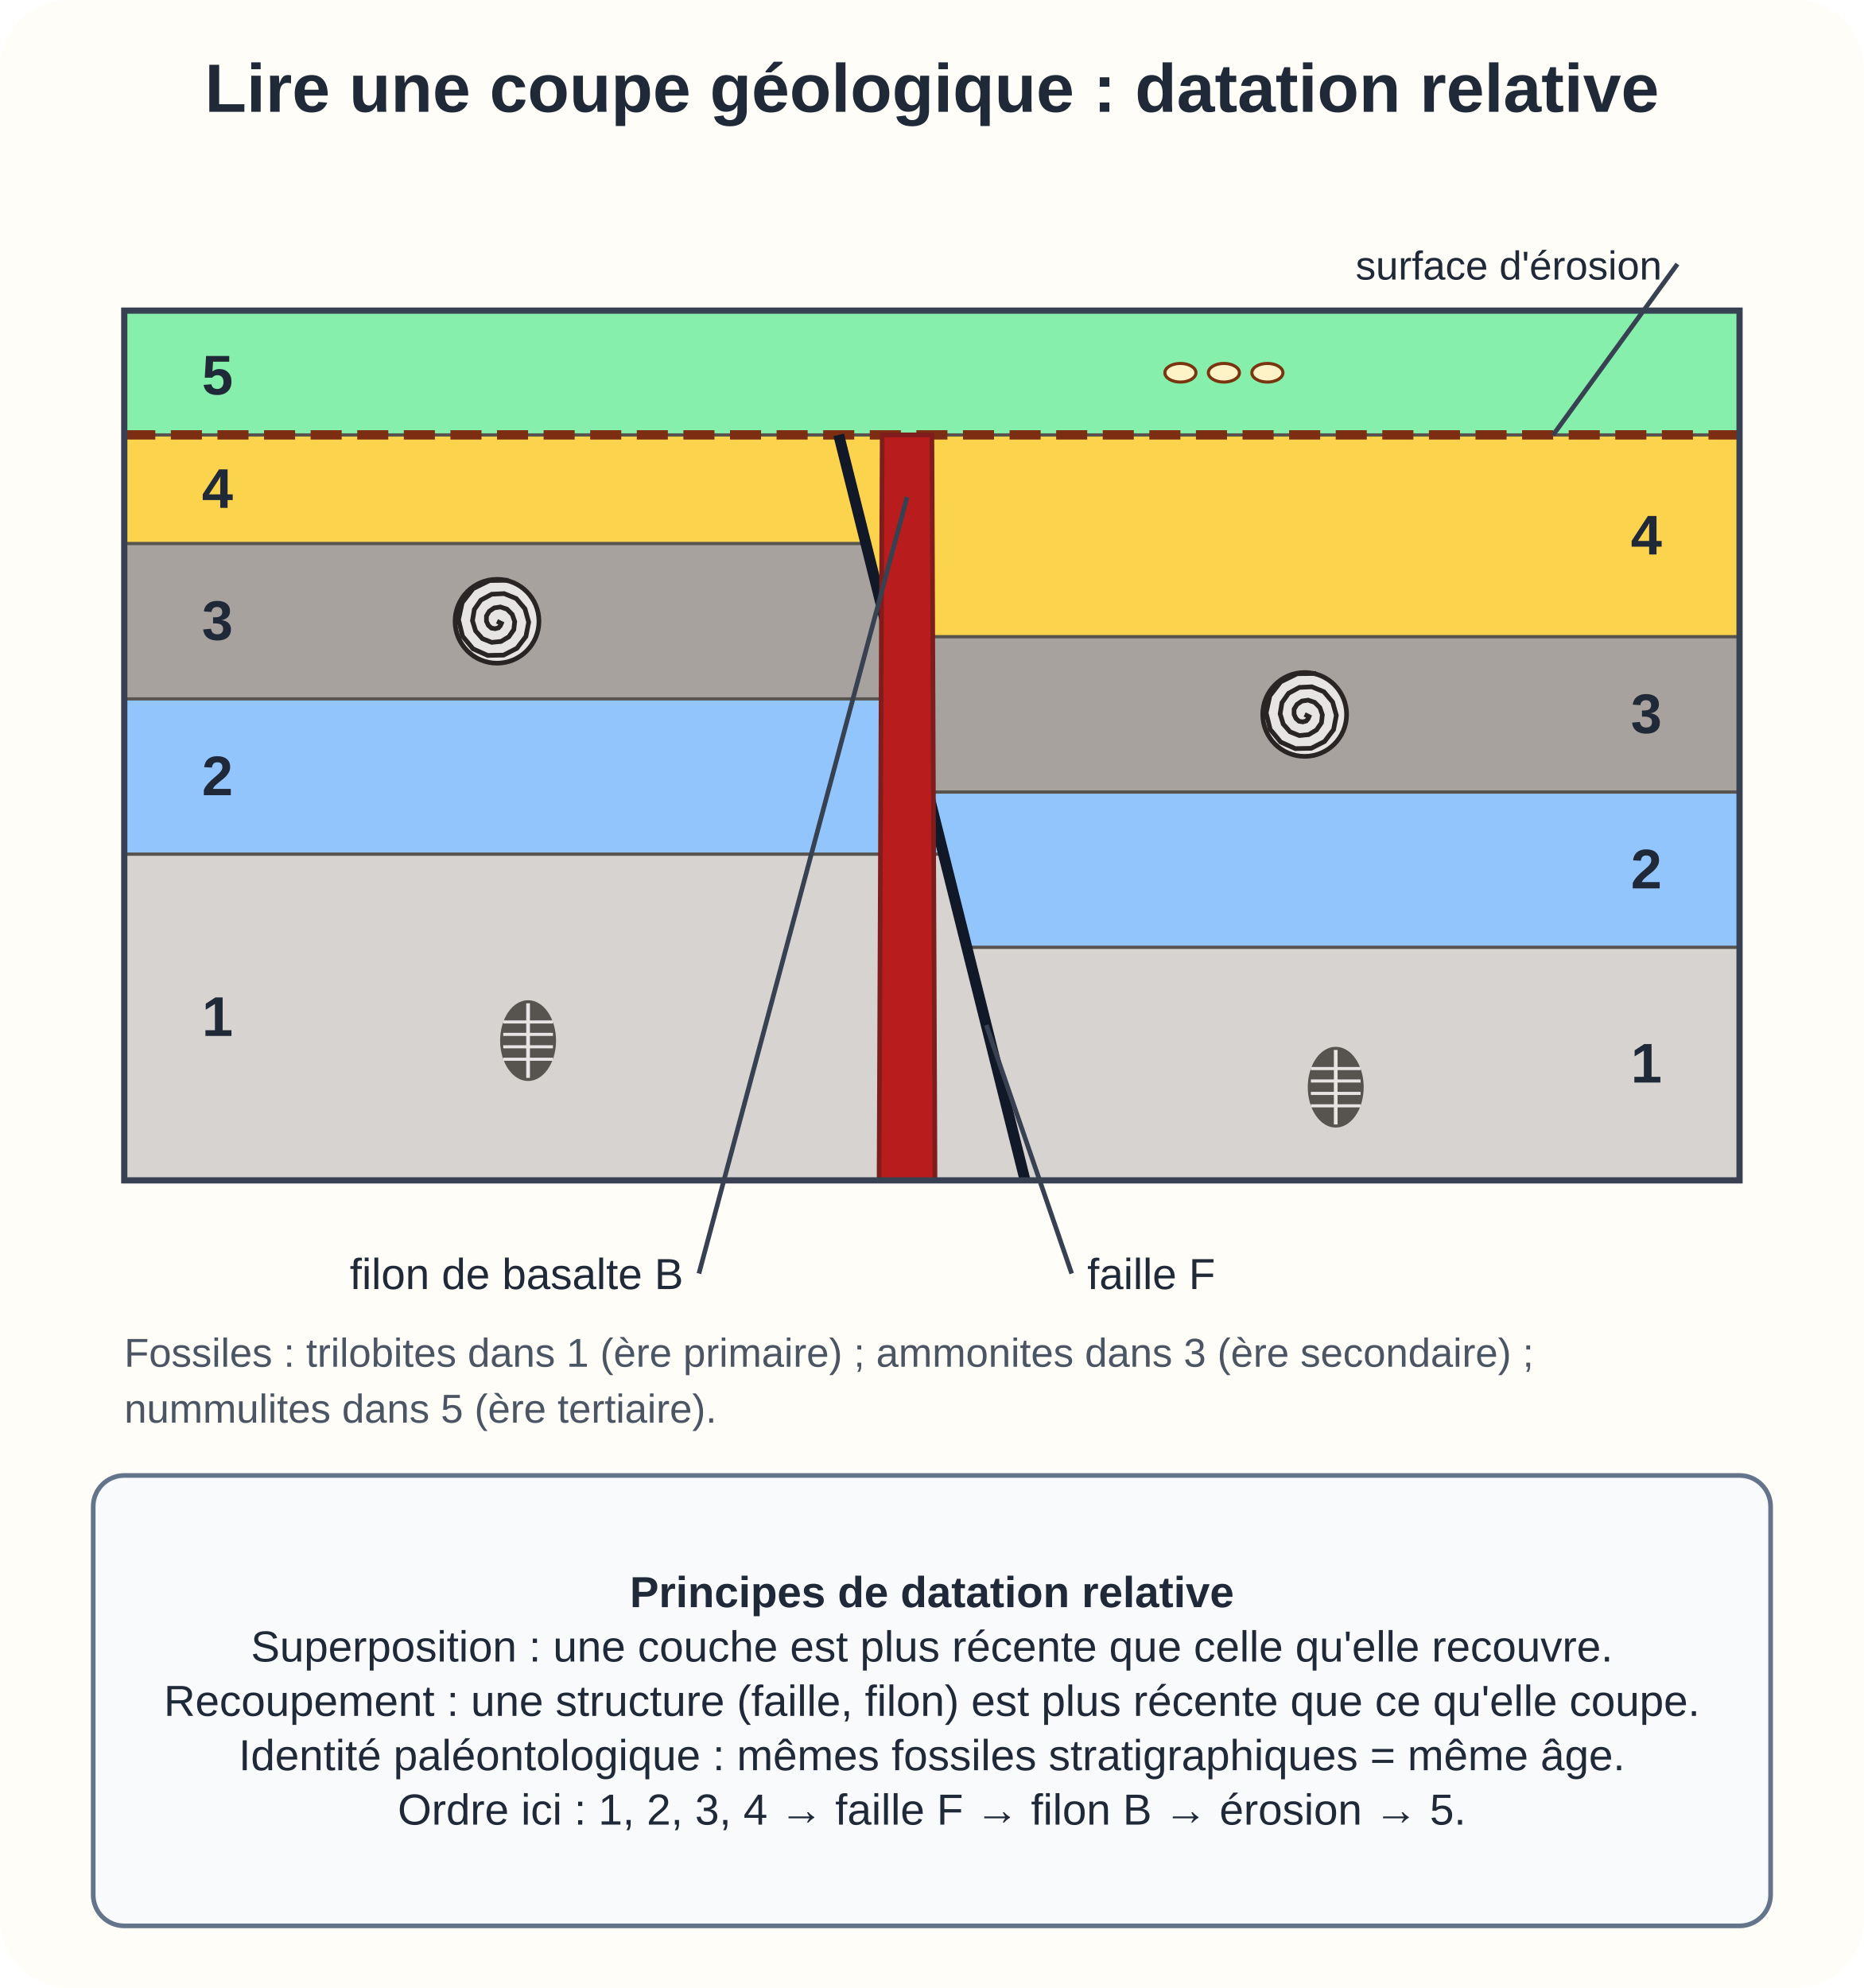
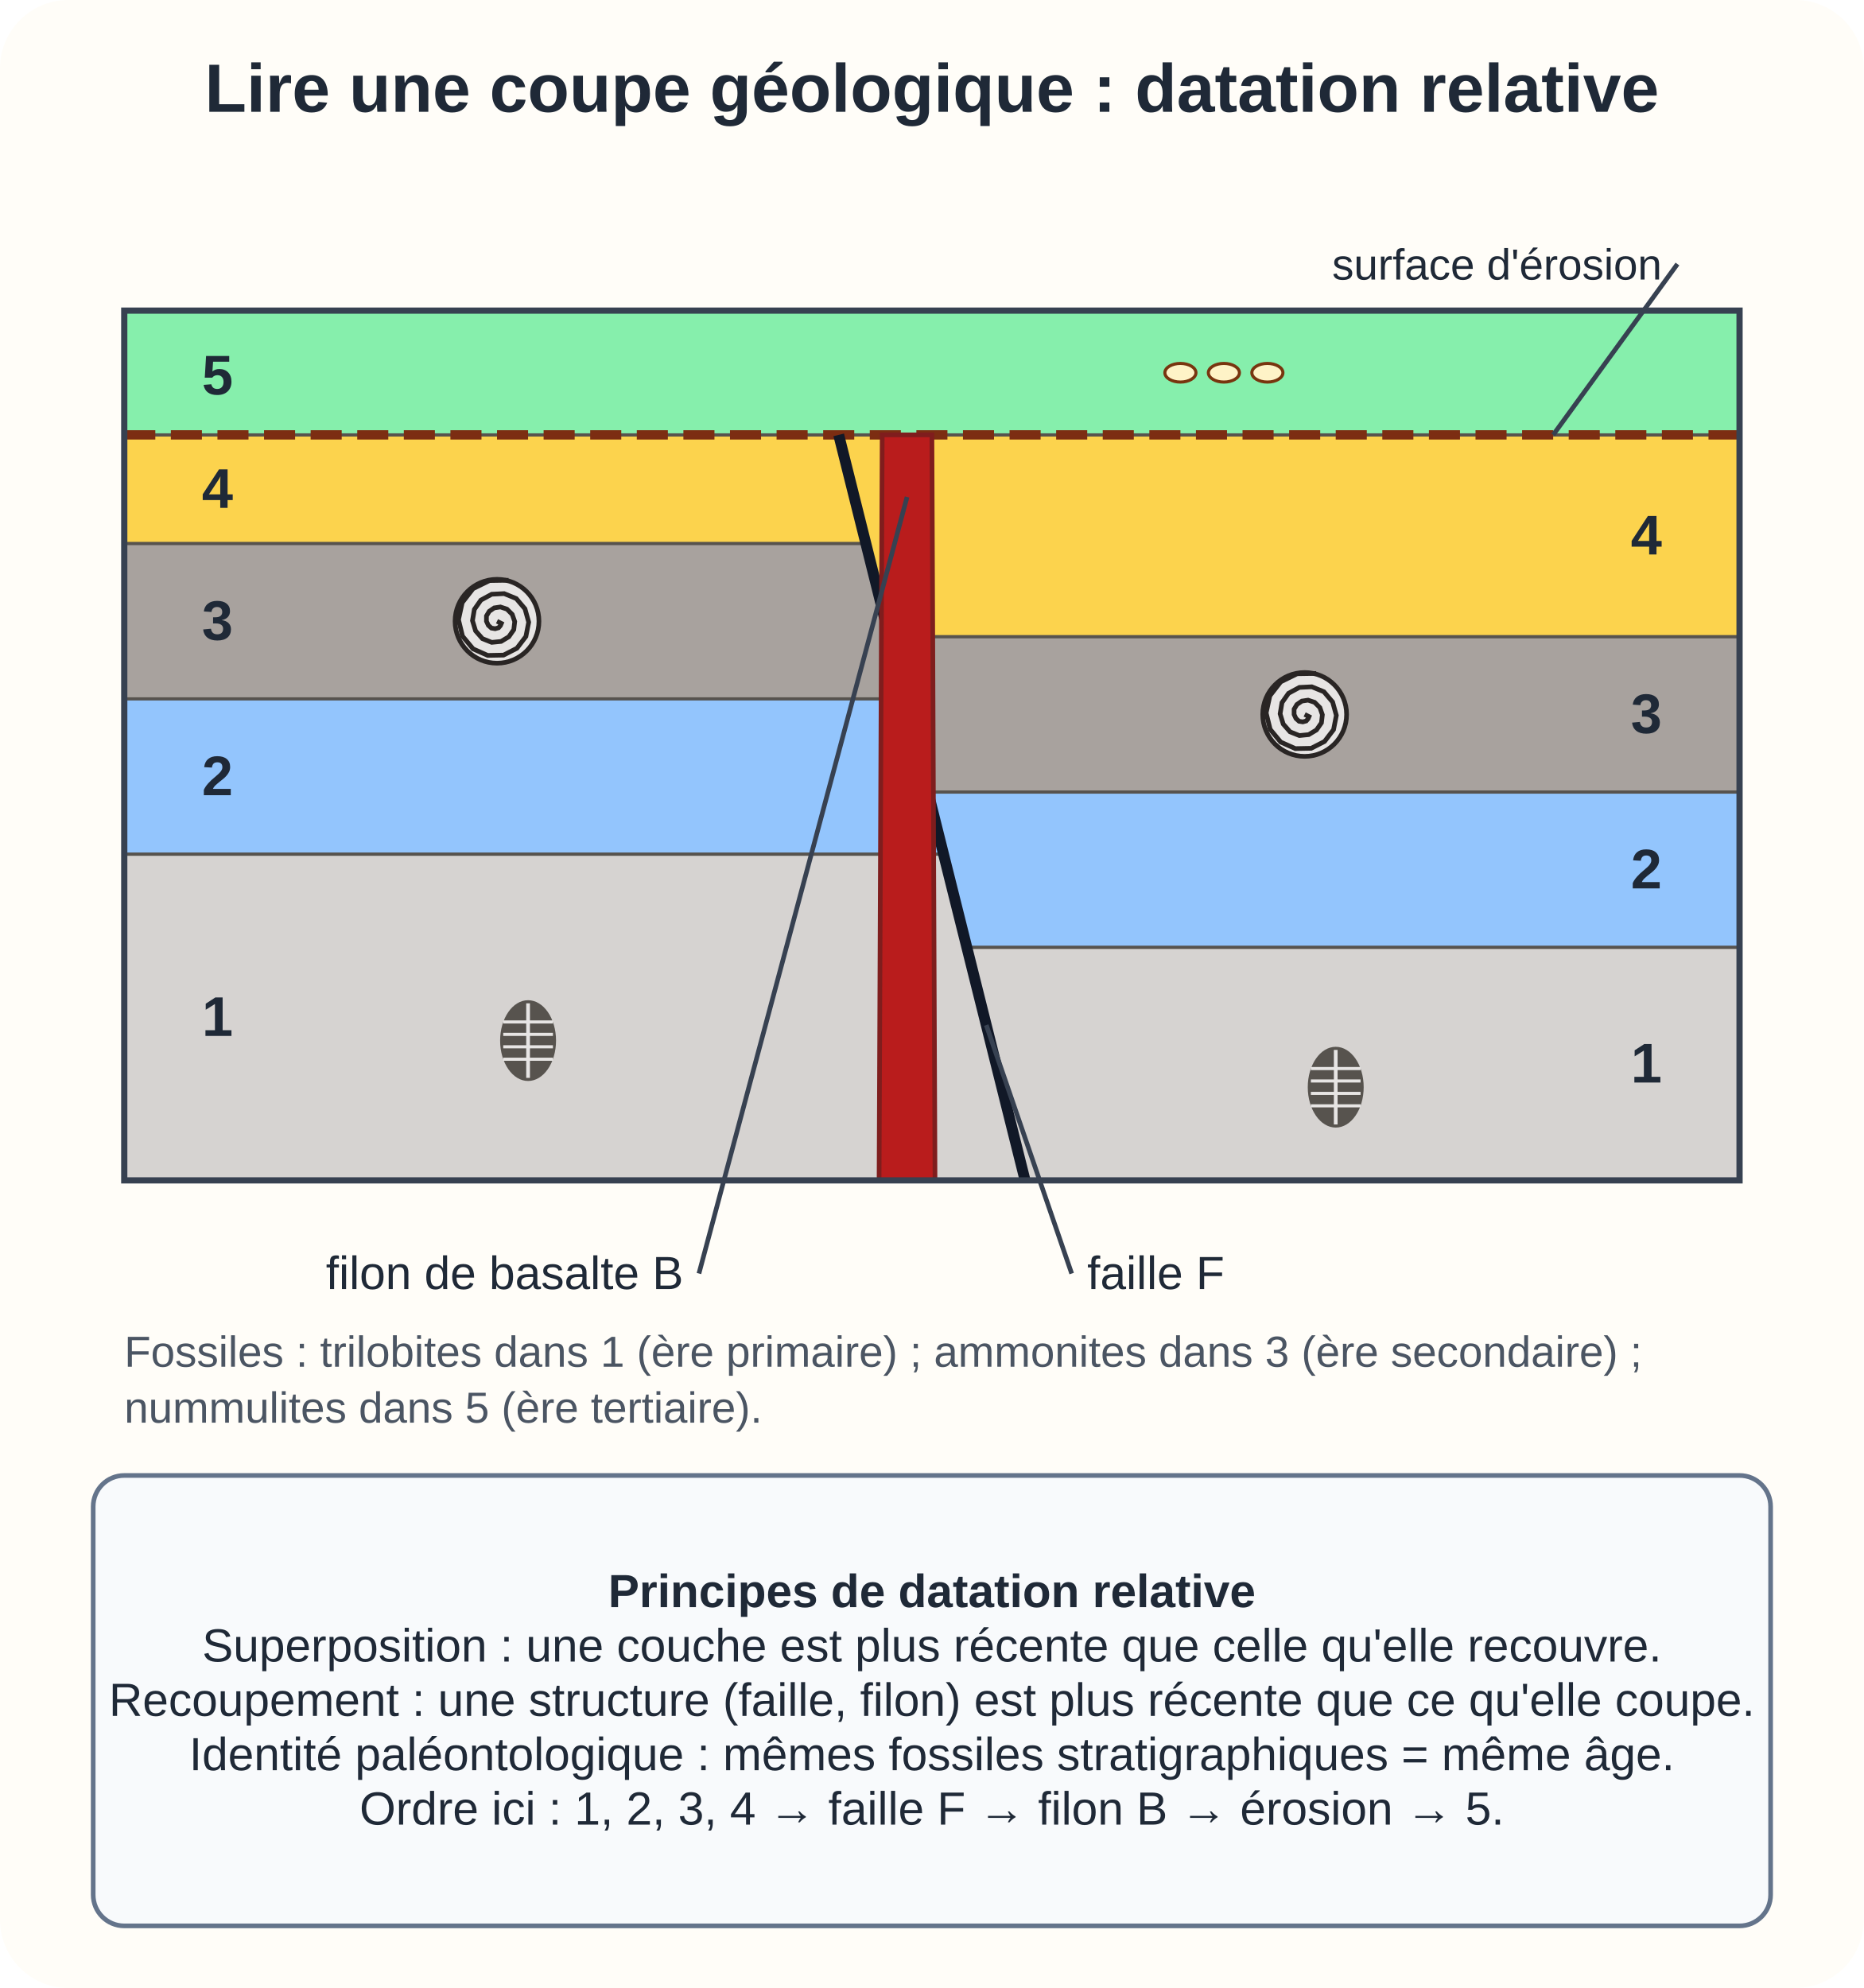
<svg xmlns="http://www.w3.org/2000/svg" viewBox="0 0 600 640" width="600" height="640" role="img" aria-labelledby="titre desc" font-family="Arial, Helvetica, sans-serif">
  <defs>
    <marker id="fl" viewBox="0 0 10 10" refX="9" refY="5" markerWidth="7" markerHeight="7" orient="auto-start-reverse">
      <path d="M0,0 L10,5 L0,10 z" fill="#374151" />
    </marker>
    <marker id="flb" viewBox="0 0 10 10" refX="9" refY="5" markerWidth="7" markerHeight="7" orient="auto-start-reverse">
      <path d="M0,0 L10,5 L0,10 z" fill="#1d4ed8" />
    </marker>
    <marker id="flr" viewBox="0 0 10 10" refX="9" refY="5" markerWidth="7" markerHeight="7" orient="auto-start-reverse">
      <path d="M0,0 L10,5 L0,10 z" fill="#b91c1c" />
    </marker>
    <marker id="flv" viewBox="0 0 10 10" refX="9" refY="5" markerWidth="7" markerHeight="7" orient="auto-start-reverse">
      <path d="M0,0 L10,5 L0,10 z" fill="#15803d" />
    </marker>
    <marker id="flo" viewBox="0 0 10 10" refX="9" refY="5" markerWidth="7" markerHeight="7" orient="auto-start-reverse">
      <path d="M0,0 L10,5 L0,10 z" fill="#c2410c" />
    </marker>
    <marker id="flm" viewBox="0 0 10 10" refX="9" refY="5" markerWidth="7" markerHeight="7" orient="auto-start-reverse">
      <path d="M0,0 L10,5 L0,10 z" fill="#7c3aed" />
    </marker>
  </defs>
  <rect x="0" y="0" width="600" height="640" rx="22" ry="22" fill="#fffdf8" />
  <text x="300.0" y="36" font-size="22" text-anchor="middle" font-weight="bold" fill="#1f2937">Lire une coupe géologique : datation relative</text>
  <polygon points="40,140 270.0,140 278.8,175 40,175" fill="#fcd34d" stroke="#57534e" stroke-width="1" />
  <polygon points="270.0,140 560,140 560,205 286.2,205" fill="#fcd34d" stroke="#57534e" stroke-width="1" />
  <text x="70" y="163.5" font-size="18" text-anchor="middle" font-weight="bold" fill="#1f2937">4</text>
  <text x="530" y="178.5" font-size="18" text-anchor="middle" font-weight="bold" fill="#1f2937">4</text>
  <polygon points="40,175 278.8,175 291.2,225 40,225" fill="#a8a29e" stroke="#57534e" stroke-width="1" />
  <polygon points="286.2,205 560,205 560,255 298.8,255" fill="#a8a29e" stroke="#57534e" stroke-width="1" />
  <text x="70" y="206.0" font-size="18" text-anchor="middle" font-weight="bold" fill="#1f2937">3</text>
  <text x="530" y="236.0" font-size="18" text-anchor="middle" font-weight="bold" fill="#1f2937">3</text>
  <polygon points="40,225 291.2,225 303.8,275 40,275" fill="#93c5fd" stroke="#57534e" stroke-width="1" />
  <polygon points="298.8,255 560,255 560,305 311.2,305" fill="#93c5fd" stroke="#57534e" stroke-width="1" />
  <text x="70" y="256.0" font-size="18" text-anchor="middle" font-weight="bold" fill="#1f2937">2</text>
  <text x="530" y="286.0" font-size="18" text-anchor="middle" font-weight="bold" fill="#1f2937">2</text>
  <polygon points="40,275 303.8,275 330.0,380 40,380" fill="#d6d3d1" stroke="#57534e" stroke-width="1" />
  <polygon points="311.2,305 560,305 560,380 330.0,380" fill="#d6d3d1" stroke="#57534e" stroke-width="1" />
  <text x="70" y="333.5" font-size="18" text-anchor="middle" font-weight="bold" fill="#1f2937">1</text>
  <text x="530" y="348.5" font-size="18" text-anchor="middle" font-weight="bold" fill="#1f2937">1</text>
  <rect x="40" y="100" width="520" height="40" fill="#86efac" stroke="#57534e" stroke-width="1" />
  <text x="70" y="127" font-size="18" text-anchor="middle" font-weight="bold" fill="#1f2937">5</text>
  <path d="M40,140 L560,140" stroke="#7c2d12" stroke-width="3" stroke-dasharray="10 5" />
  <line x1="270.0" y1="140" x2="330.0" y2="380" stroke="#111827" stroke-width="3.5" />
  <polygon points="283,380 301,380 300,140 284,140" fill="#b91c1c" stroke="#7f1d1d" stroke-width="1.5" />
  <rect x="40" y="100" width="520" height="280" fill="none" stroke="#374151" stroke-width="2" />
  <ellipse cx="170" cy="335" rx="9" ry="13" fill="#57534e" />
  <line x1="162" y1="329" x2="178" y2="329" stroke="#e7e5e4" stroke-width="1" />
  <line x1="162" y1="333" x2="178" y2="333" stroke="#e7e5e4" stroke-width="1" />
  <line x1="162" y1="337" x2="178" y2="337" stroke="#e7e5e4" stroke-width="1" />
  <line x1="162" y1="341" x2="178" y2="341" stroke="#e7e5e4" stroke-width="1" />
  <line x1="170" y1="323" x2="170" y2="347" stroke="#e7e5e4" stroke-width="1.2" />
  <ellipse cx="430" cy="350" rx="9" ry="13" fill="#57534e" />
  <line x1="422" y1="344" x2="438" y2="344" stroke="#e7e5e4" stroke-width="1" />
  <line x1="422" y1="348" x2="438" y2="348" stroke="#e7e5e4" stroke-width="1" />
  <line x1="422" y1="352" x2="438" y2="352" stroke="#e7e5e4" stroke-width="1" />
  <line x1="422" y1="356" x2="438" y2="356" stroke="#e7e5e4" stroke-width="1" />
  <line x1="430" y1="338" x2="430" y2="362" stroke="#e7e5e4" stroke-width="1.2" />
  <circle cx="160" cy="200" r="13.5" fill="#e7e5e4" stroke="#292524" stroke-width="1.5" />
  <path d="M160,200 L161.4,200.7 L161.1,201.4 L160.5,202.1 L159.4,202.4 L158.2,202.2 L157.2,201.3 L156.6,200.0 L156.6,198.3 L157.5,196.8 L159.1,195.7 L161.1,195.4 L163.2,196.1 L164.9,197.8 L165.7,200.1 L165.4,202.7 L163.8,205.0 L161.3,206.5 L158.3,206.8 L155.3,205.6 L153.1,203.1 L152.1,199.8 L152.7,196.2 L154.8,193.2 L158.3,191.3 L162.3,191.1 L166.2,192.7 L169.0,196.0 L170.2,200.3 L169.3,204.9 L166.4,208.7 L162.1,210.9 L157.0,211.0 L152.3,208.9 L148.9,204.8 L147.6,199.5 L148.8,194.0 L152.3,189.5 L157.6,186.9 L163.7,186.8" fill="none" stroke="#292524" stroke-width="1.5" />
  <circle cx="420" cy="230" r="13.5" fill="#e7e5e4" stroke="#292524" stroke-width="1.5" />
  <path d="M420,230 L421.4,230.7 L421.1,231.4 L420.5,232.1 L419.4,232.4 L418.2,232.2 L417.2,231.3 L416.6,230.0 L416.6,228.3 L417.5,226.8 L419.1,225.7 L421.1,225.4 L423.2,226.1 L424.9,227.8 L425.7,230.1 L425.4,232.7 L423.8,235.0 L421.3,236.5 L418.3,236.8 L415.3,235.6 L413.1,233.1 L412.1,229.8 L412.7,226.2 L414.8,223.2 L418.3,221.3 L422.3,221.1 L426.2,222.7 L429.0,226.0 L430.2,230.3 L429.3,234.9 L426.4,238.7 L422.1,240.9 L417.0,241.0 L412.3,238.9 L408.9,234.8 L407.6,229.5 L408.8,224.0 L412.3,219.5 L417.6,216.9 L423.7,216.8" fill="none" stroke="#292524" stroke-width="1.5" />
  <ellipse cx="380" cy="120" rx="5" ry="3" fill="#fef3c7" stroke="#78350f" stroke-width="1" />
  <ellipse cx="394" cy="120" rx="5" ry="3" fill="#fef3c7" stroke="#78350f" stroke-width="1" />
  <ellipse cx="408" cy="120" rx="5" ry="3" fill="#fef3c7" stroke="#78350f" stroke-width="1" />
  <line x1="317.5" y1="330" x2="345" y2="410" stroke="#374151" stroke-width="1.5" />
-   <text x="350" y="415" font-size="14" text-anchor="start" font-weight="normal" fill="#1f2937">faille F</text>
+   <text x="350" y="415" font-size="15" text-anchor="start" font-weight="normal" fill="#1f2937">faille F</text>
  <line x1="292" y1="160" x2="225" y2="410" stroke="#374151" stroke-width="1.5" />
-   <text x="220" y="415" font-size="14" text-anchor="end" font-weight="normal" fill="#1f2937">filon de basalte B</text>
+   <text x="220" y="415" font-size="15" text-anchor="end" font-weight="normal" fill="#1f2937">filon de basalte B</text>
  <line x1="500" y1="140" x2="540" y2="85" stroke="#374151" stroke-width="1.5" />
-   <text x="535" y="90" font-size="13" text-anchor="end" font-weight="normal" fill="#1f2937">surface d'érosion</text>
-   <text x="40" y="440" font-size="13" text-anchor="start" font-weight="normal" fill="#4b5563">Fossiles : trilobites dans 1 (ère primaire) ; ammonites dans 3 (ère secondaire) ;</text>
-   <text x="40" y="458" font-size="13" text-anchor="start" font-weight="normal" fill="#4b5563">nummulites dans 5 (ère tertiaire).</text>
+   <text x="535" y="90" font-size="14" text-anchor="end" font-weight="normal" fill="#1f2937">surface d'érosion</text>
+   <text x="40" y="440" font-size="14" text-anchor="start" font-weight="normal" fill="#4b5563">Fossiles : trilobites dans 1 (ère primaire) ; ammonites dans 3 (ère secondaire) ;</text>
+   <text x="40" y="458" font-size="14" text-anchor="start" font-weight="normal" fill="#4b5563">nummulites dans 5 (ère tertiaire).</text>
  <rect x="30" y="475" width="540" height="145" rx="10" fill="#f8fafc" stroke="#64748b" stroke-width="1.5" />
-   <text x="300.0" y="517.4" font-size="14" text-anchor="middle" font-weight="bold" fill="#1f2937">Principes de datation relative</text>
-   <text x="300.0" y="534.9" font-size="14" text-anchor="middle" font-weight="normal" fill="#1f2937">Superposition : une couche est plus récente que celle qu'elle recouvre.</text>
-   <text x="300.0" y="552.4" font-size="14" text-anchor="middle" font-weight="normal" fill="#1f2937">Recoupement : une structure (faille, filon) est plus récente que ce qu'elle coupe.</text>
-   <text x="300.0" y="569.9" font-size="14" text-anchor="middle" font-weight="normal" fill="#1f2937">Identité paléontologique : mêmes fossiles stratigraphiques = même âge.</text>
-   <text x="300.0" y="587.4" font-size="14" text-anchor="middle" font-weight="normal" fill="#1f2937">Ordre ici : 1, 2, 3, 4 → faille F → filon B → érosion → 5.</text>
+   <text x="300.0" y="517.4" font-size="15" text-anchor="middle" font-weight="bold" fill="#1f2937">Principes de datation relative</text>
+   <text x="300.0" y="534.9" font-size="15" text-anchor="middle" font-weight="normal" fill="#1f2937">Superposition : une couche est plus récente que celle qu'elle recouvre.</text>
+   <text x="300.0" y="552.4" font-size="15" text-anchor="middle" font-weight="normal" fill="#1f2937">Recoupement : une structure (faille, filon) est plus récente que ce qu'elle coupe.</text>
+   <text x="300.0" y="569.9" font-size="15" text-anchor="middle" font-weight="normal" fill="#1f2937">Identité paléontologique : mêmes fossiles stratigraphiques = même âge.</text>
+   <text x="300.0" y="587.4" font-size="15" text-anchor="middle" font-weight="normal" fill="#1f2937">Ordre ici : 1, 2, 3, 4 → faille F → filon B → érosion → 5.</text>
</svg>
